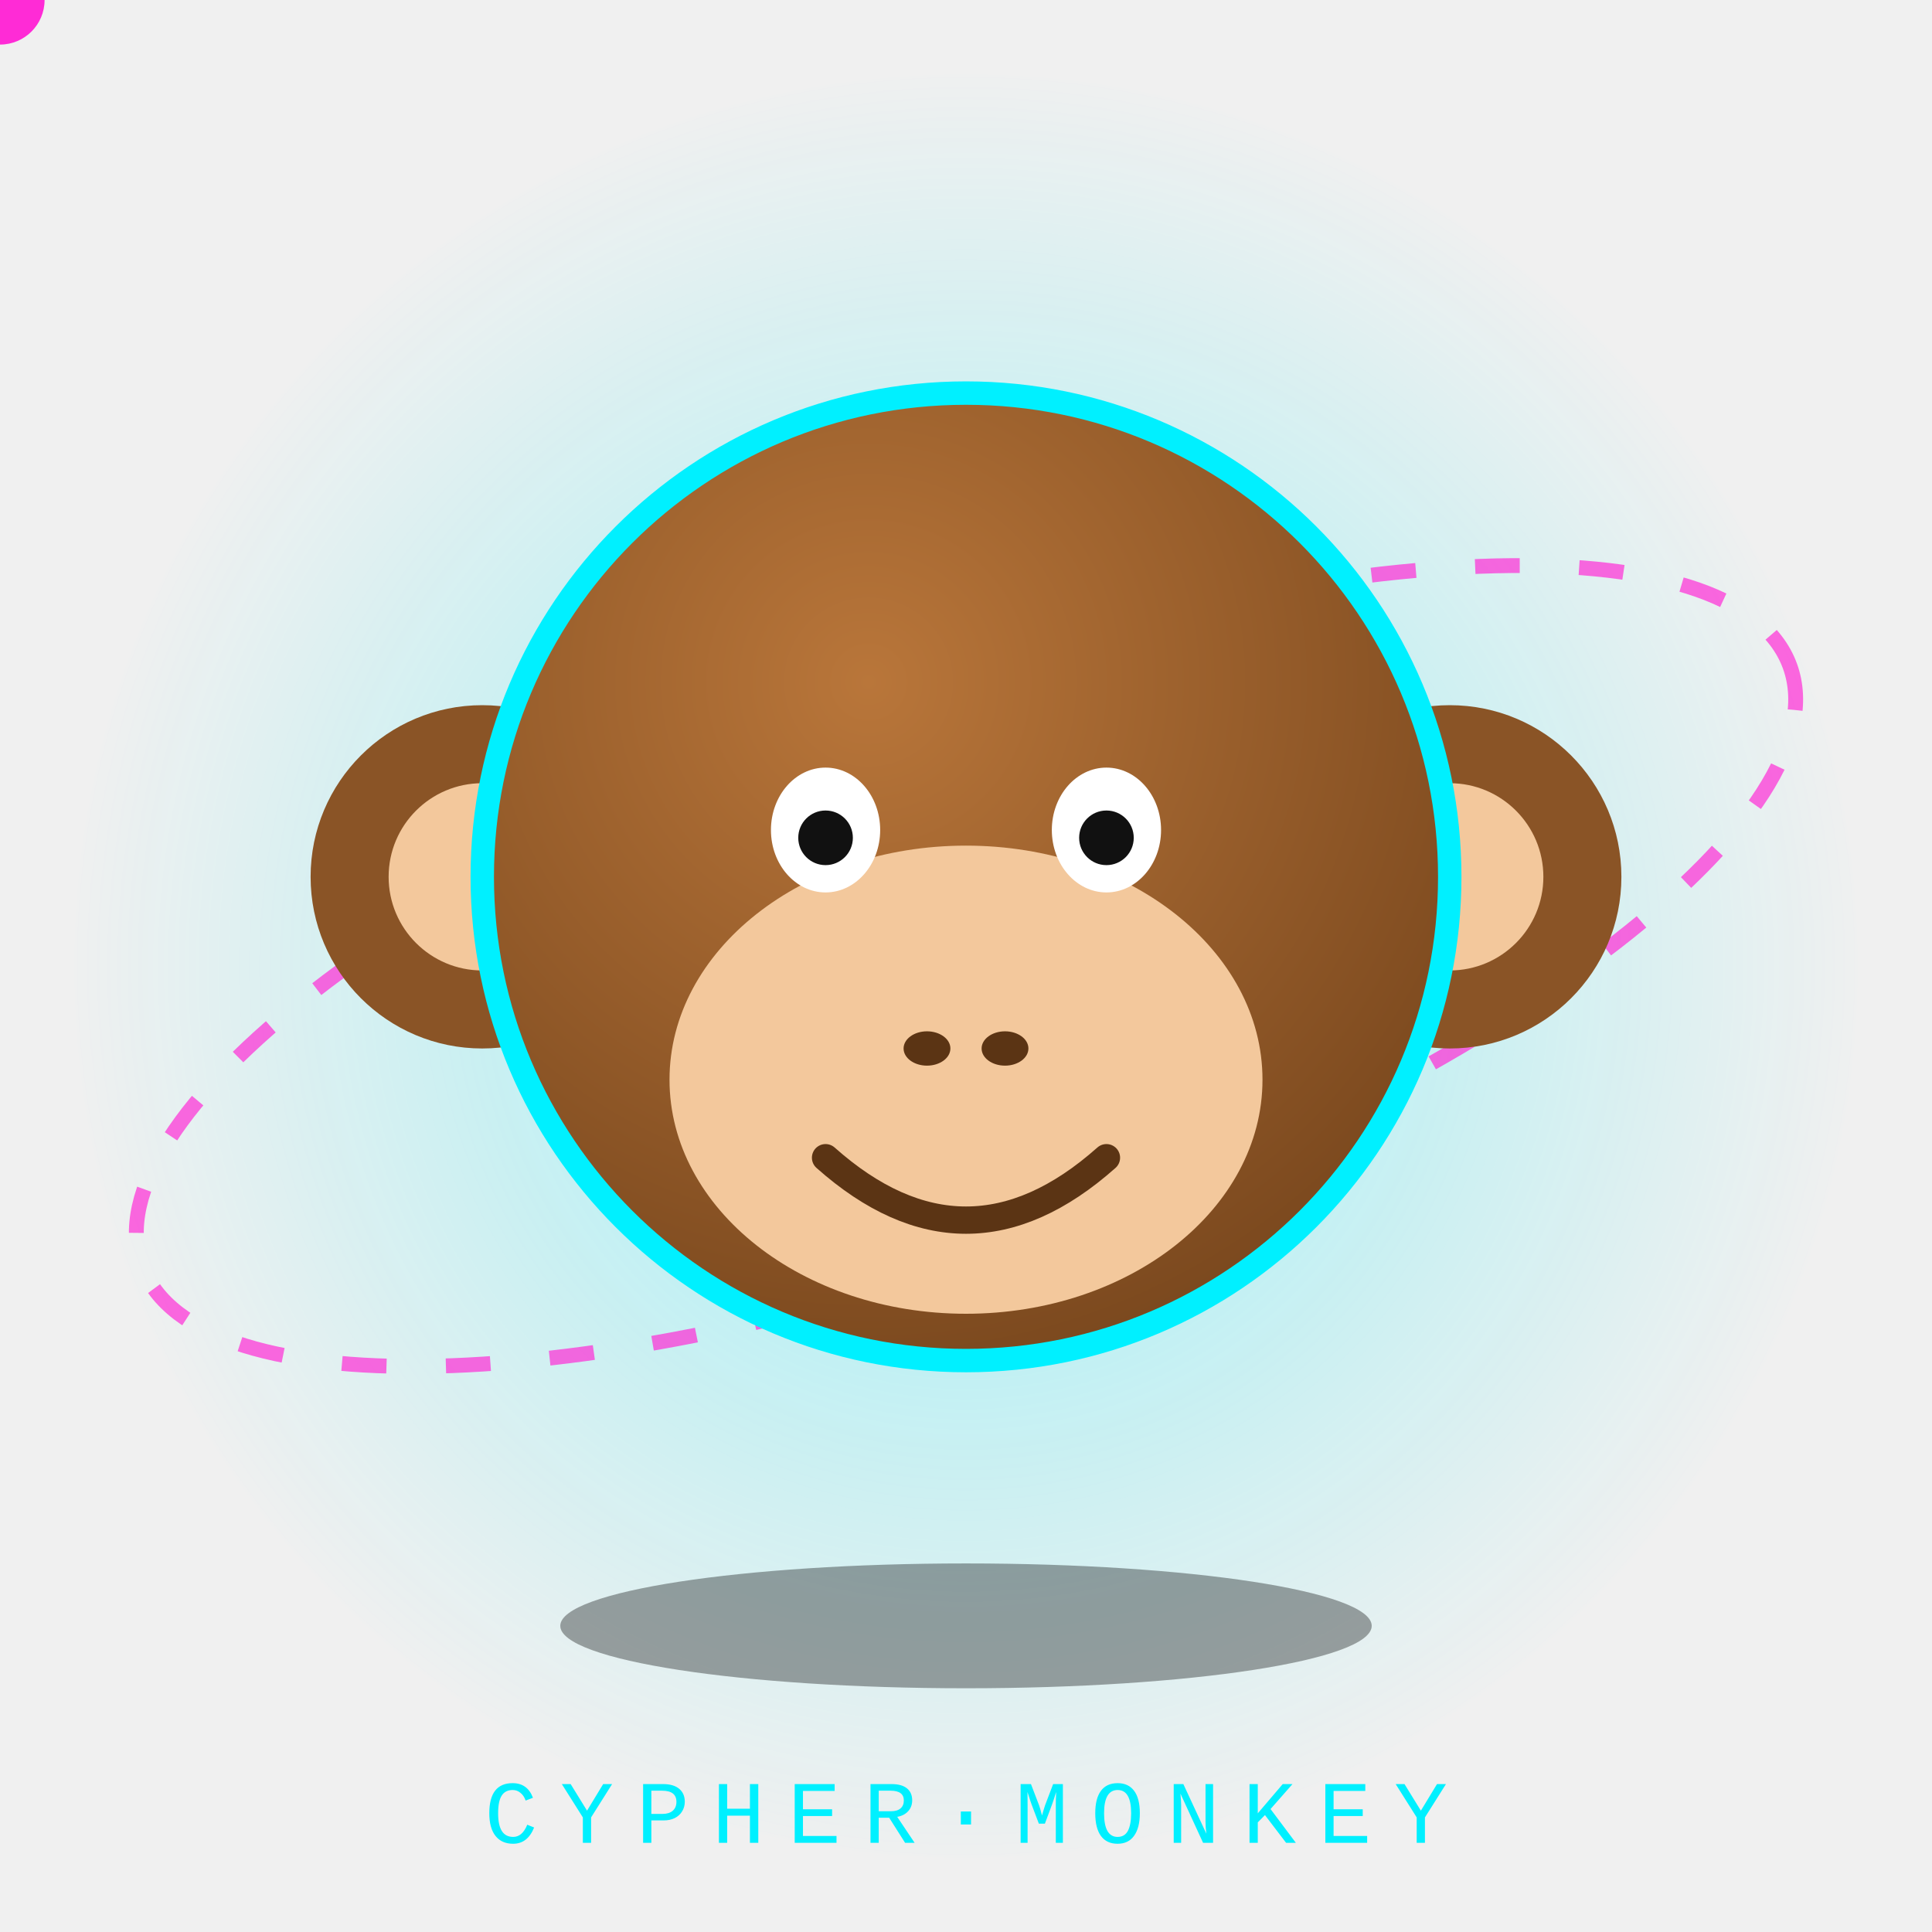
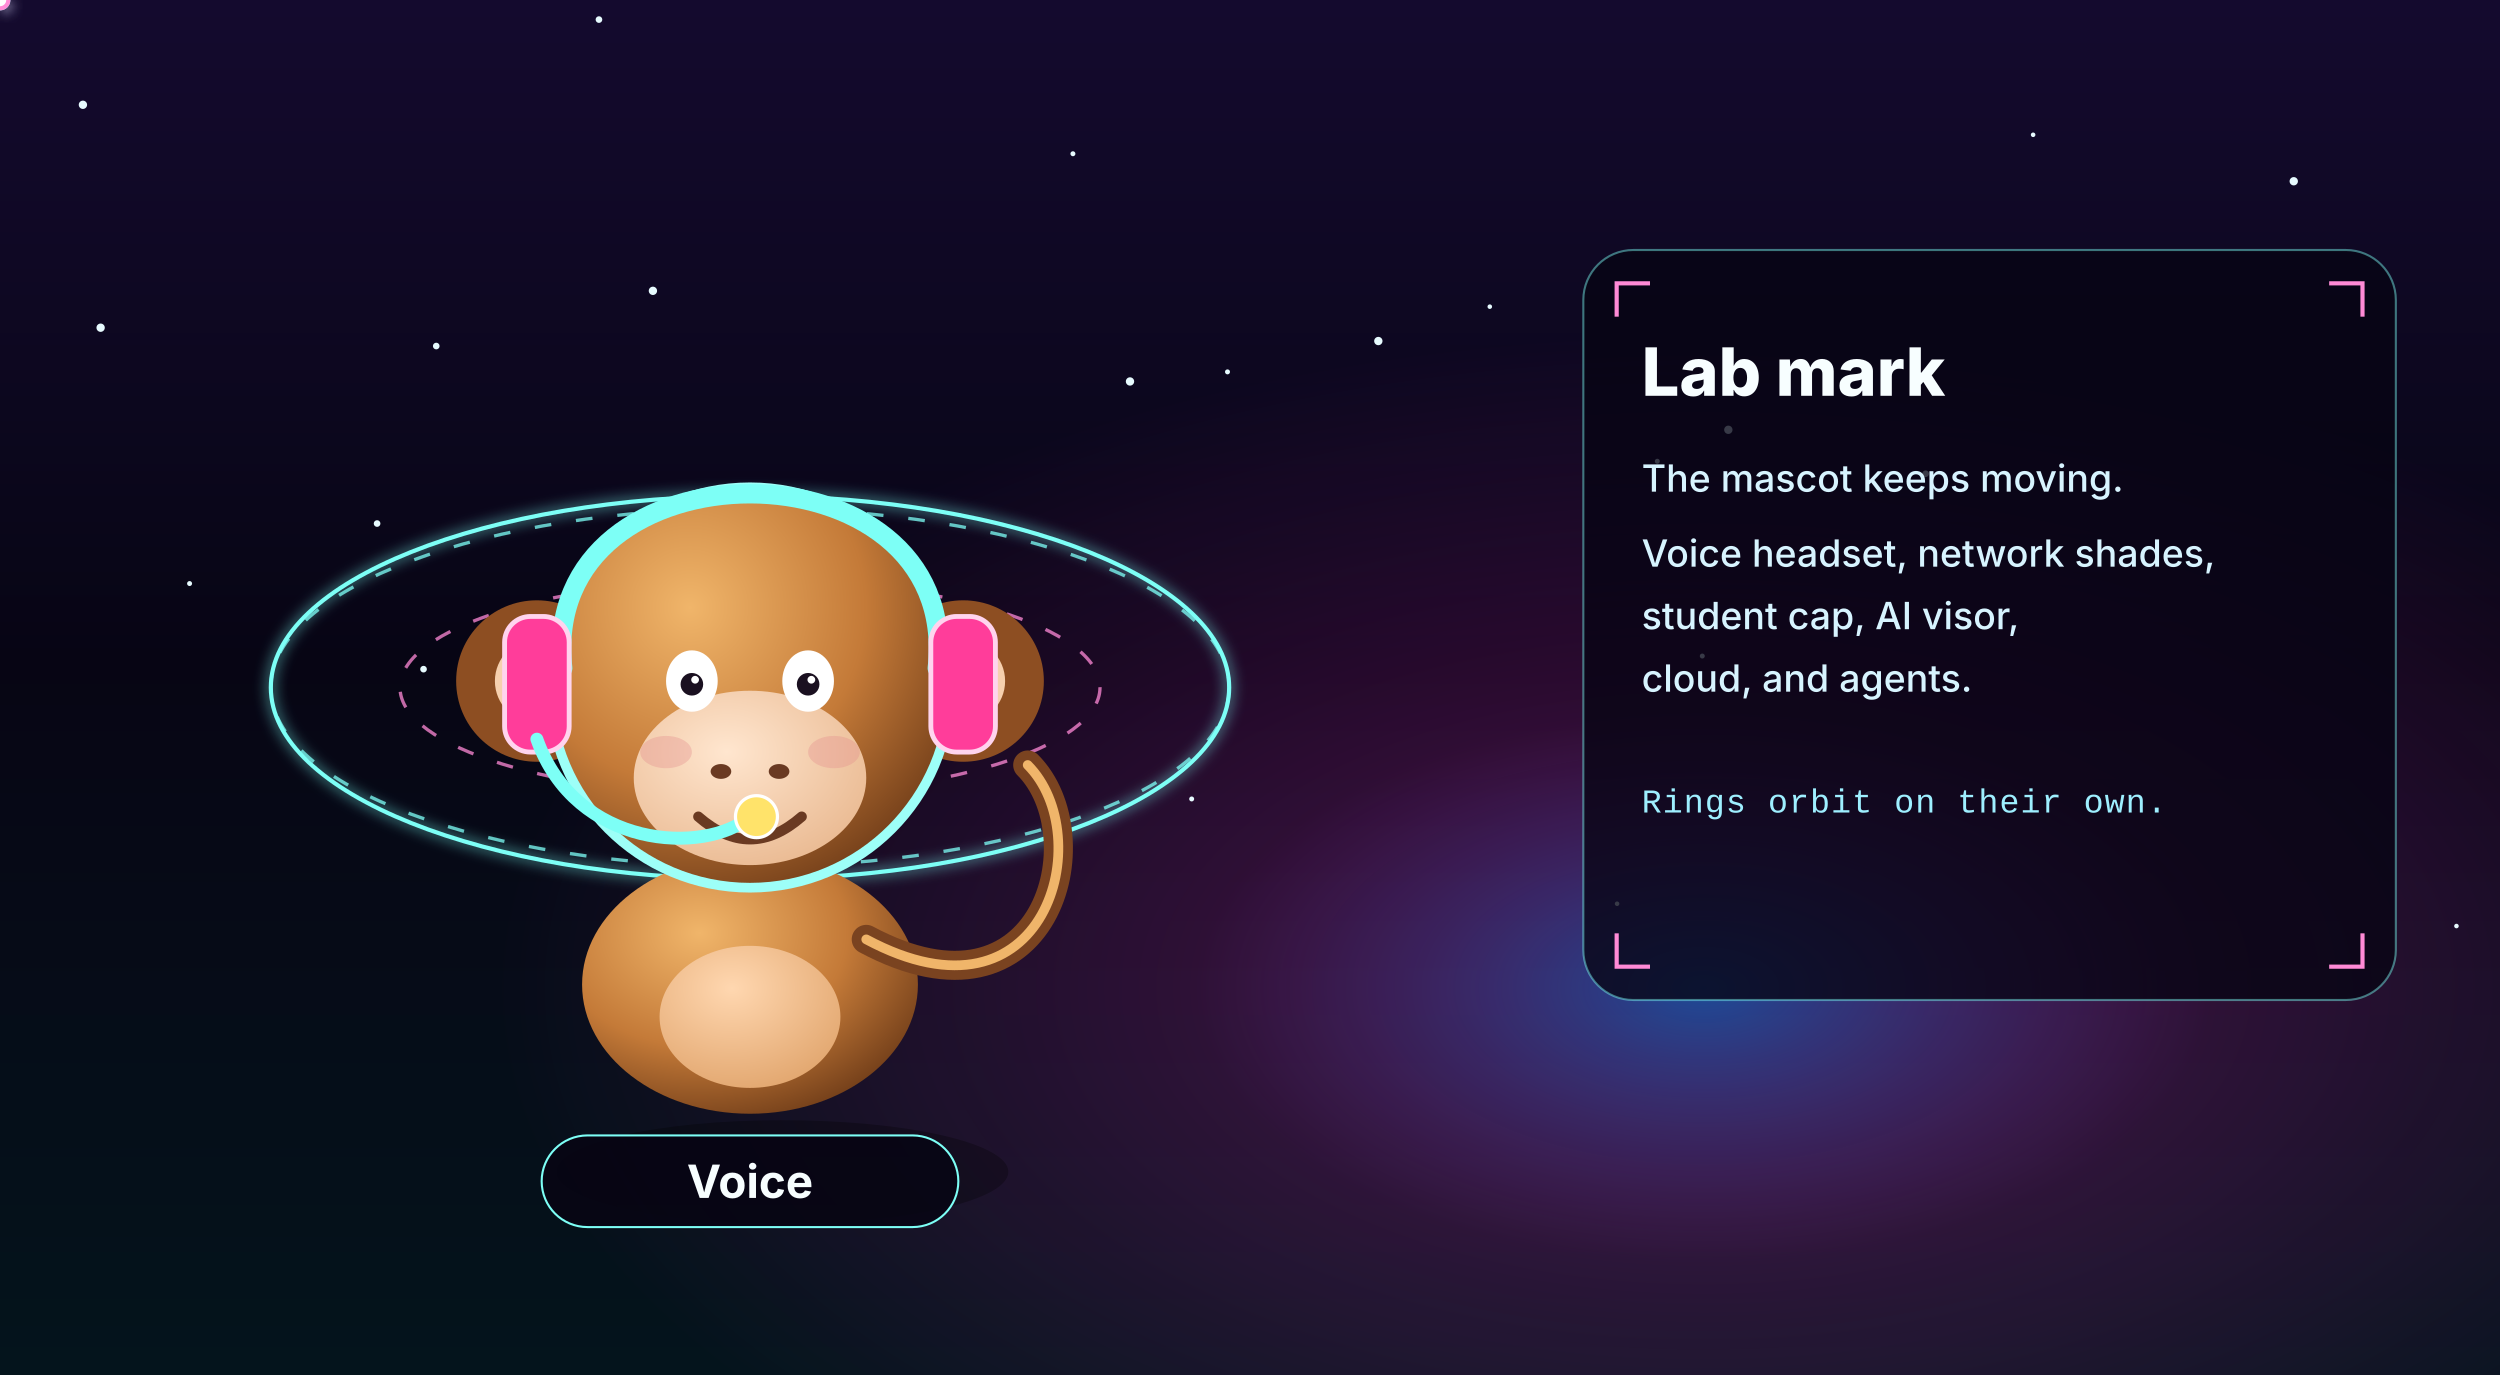
- <svg xmlns="http://www.w3.org/2000/svg" width="260" height="260" viewBox="0 0 260 260">
+ <svg xmlns="http://www.w3.org/2000/svg" viewBox="0 0 1200 660" width="1200" height="660" role="img">
  <defs>
-     <radialGradient id="fura" cx=".4" cy=".3" r=".9">
-       <stop offset="0" stop-color="#b9763a" />
-       <stop offset="1" stop-color="#6b3d17" />
-     </radialGradient>
-     <radialGradient id="bg">
-       <stop offset="0" stop-color="#00f0ff" stop-opacity=".35" />
-       <stop offset="1" stop-color="#00f0ff" stop-opacity="0" />
-     </radialGradient>
+     <style type="text/css">
+ @keyframes pulse { 0%,100% { opacity: .25 } 50% { opacity: 1 } }
+ @keyframes dash { to { stroke-dashoffset: -180 } }
+ .pulse { animation: pulse 2.8s ease-in-out infinite }
+ .dash { stroke-dasharray: 8 12; animation: dash 7s linear infinite }
+ @media (prefers-reduced-motion: reduce) {
+   .pulse, .dash { animation: none }
+ }
+ </style>
+     <filter id="glow" x="-60%" y="-60%" width="220%" height="220%">
+       <feGaussianBlur stdDeviation="3.2" result="b" />
+       <feMerge>
+         <feMergeNode in="b" />
+         <feMergeNode in="SourceGraphic" />
+       </feMerge>
+     </filter>
+     <linearGradient id="bg" x1="0" y1="0" x2="0" y2="1">
+       <stop offset="0" stop-color="#140a2e" />
+       <stop offset="0.48" stop-color="#070514" />
+       <stop offset="1" stop-color="#04141c" />
+     </linearGradient>
+     <radialGradient id="horizon" cx="68%" cy="72%" r="48%">
+       <stop offset="0" stop-color="#2f7dff" stop-opacity="0.55" />
+       <stop offset="0.42" stop-color="#ff2bd6" stop-opacity="0.16" />
+       <stop offset="1" stop-color="#ff2bd6" stop-opacity="0" />
+     </radialGradient>
+     <linearGradient id="sheen" x1="0" y1="0" x2="1" y2="0">
+       <stop offset="0" stop-color="#fff" stop-opacity="0" />
+       <stop offset="0.5" stop-color="#fff" stop-opacity="0.22" />
+       <stop offset="1" stop-color="#fff" stop-opacity="0" />
+     </linearGradient>
+     <linearGradient id="scan" x1="0" y1="0" x2="0" y2="1">
+       <stop offset="0" stop-color="#fff" stop-opacity="0" />
+       <stop offset="0.5" stop-color="#bffcff" stop-opacity="0.18" />
+       <stop offset="1" stop-color="#fff" stop-opacity="0" />
+     </linearGradient>
+     <radialGradient id="fur" cx="35%" cy="30%" r="80%">
+       <stop offset="0" stop-color="#f0b56a" />
+       <stop offset="0.55" stop-color="#c47a38" />
+       <stop offset="1" stop-color="#6a3816" />
+     </radialGradient>
+     <radialGradient id="muzzle" cx="40%" cy="35%" r="80%">
+       <stop offset="0" stop-color="#ffe6cf" />
+       <stop offset="1" stop-color="#e7b48a" />
+     </radialGradient>
+     <radialGradient id="chest" cx="40%" cy="30%" r="80%">
+       <stop offset="0" stop-color="#ffd7b0" />
+       <stop offset="1" stop-color="#e0a36a" />
+     </radialGradient>
+     <linearGradient id="card" x1="0" y1="0" x2="1" y2="1">
+       <stop offset="0" stop-color="#161033" />
+       <stop offset="1" stop-color="#0b1a2a" />
+     </linearGradient>
  </defs>
-   <circle cx="130" cy="130" r="120" fill="url(#bg)">
-     <animate attributeName="r" values="110;124;110" dur="4s" repeatCount="indefinite" />
-   </circle>
-   <ellipse cx="130" cy="130" rx="118" ry="38" fill="none" stroke="#ff2bd6" stroke-opacity=".7" stroke-width="2" transform="rotate(-20 130 130)" stroke-dasharray="6 8">
-     <animate attributeName="stroke-dashoffset" values="0;-56" dur="3s" repeatCount="indefinite" />
-   </ellipse>
-   <circle r="6" fill="#ff2bd6">
-     <animateMotion dur="6s" repeatCount="indefinite" path="M12 130 a118 38 0 1 0 236 0 a118 38 0 1 0 -236 0" rotate="auto" />
-   </circle>
-   <g transform="translate(130 118) scale(1.05)">
-     <animateTransform attributeName="transform" additive="sum" type="translate" values="0 0;0 -7;0 0" dur="3.2s" repeatCount="indefinite" />
-     <ellipse cx="0" cy="96" rx="52" ry="8" fill="#000" opacity=".35">
-       <animate attributeName="rx" values="52;44;52" dur="3.2s" repeatCount="indefinite" />
-     </ellipse>
-     <circle cx="-62" cy="0" r="22" fill="#8a5426" />
-     <circle cx="-62" cy="0" r="12" fill="#f3c89c" />
-     <circle cx="62" cy="0" r="22" fill="#8a5426" />
-     <circle cx="62" cy="0" r="12" fill="#f3c89c" />
-     <circle cx="0" cy="0" r="62" fill="url(#fura)" stroke="#00f0ff" stroke-width="3">
-       <animate attributeName="stroke" values="#00f0ff;#ff2bd6;#ffe600;#7cff6b;#00f0ff" dur="8s" repeatCount="indefinite" />
-     </circle>
-     <ellipse cx="0" cy="26" rx="38" ry="30" fill="#f3c89c" />
-     <ellipse cx="-18" cy="-6" rx="7" ry="8" fill="#fff">
-       <animate attributeName="ry" values="8;8;0.8;8;8" keyTimes="0;.9;.93;.96;1" dur="4s" repeatCount="indefinite" />
-     </ellipse>
-     <ellipse cx="18" cy="-6" rx="7" ry="8" fill="#fff">
-       <animate attributeName="ry" values="8;8;0.8;8;8" keyTimes="0;.9;.93;.96;1" dur="4s" repeatCount="indefinite" />
-     </ellipse>
-     <circle cx="-18" cy="-5" r="3.5" fill="#111" />
-     <circle cx="18" cy="-5" r="3.5" fill="#111" />
-     <ellipse cx="-5" cy="22" rx="3" ry="2.2" fill="#5b3414" />
-     <ellipse cx="5" cy="22" rx="3" ry="2.2" fill="#5b3414" />
-     <path d="M-18 36 Q0 52 18 36" fill="none" stroke="#5b3414" stroke-width="3.5" stroke-linecap="round" />
-     <g opacity="0">
-       <animate attributeName="opacity" values="1;0" keyTimes="0;0.125" calcMode="discrete" dur="32s" repeatCount="indefinite" />
-       <rect x="-34" y="-14" width="30" height="18" rx="6" fill="#0b0020" stroke="#00f0ff" stroke-width="2.5" />
-       <rect x="4" y="-14" width="30" height="18" rx="6" fill="#0b0020" stroke="#ff2bd6" stroke-width="2.5" />
-       <line x1="-4" y1="-8" x2="4" y2="-8" stroke="#fff" stroke-width="2.5" />
-       <path d="M-30 -10 L-14 -4" stroke="#00f0ff" stroke-width="2" />
+   <rect width="1200" height="660" fill="url(#bg)" />
+   <rect width="1200" height="660" fill="url(#horizon)" />
+   <circle cx="203.3" cy="321.2" r="1.6" fill="#e7fbff">
+     <animate attributeName="opacity" values="0.15;0.95;0.15" dur="4.0s" repeatCount="indefinite" />
+   </circle>
+   <circle cx="263.8" cy="367.9" r="1.2" fill="#e7fbff">
+     <animate attributeName="opacity" values="0.15;0.95;0.15" dur="4.1s" repeatCount="indefinite" />
+   </circle>
+   <circle cx="287.5" cy="9.4" r="1.6" fill="#e7fbff">
+     <animate attributeName="opacity" values="0.15;0.95;0.15" dur="5.6s" repeatCount="indefinite" />
+   </circle>
+   <circle cx="515.0" cy="73.8" r="1.2" fill="#e7fbff">
+     <animate attributeName="opacity" values="0.15;0.95;0.15" dur="5.5s" repeatCount="indefinite" />
+   </circle>
+   <circle cx="829.6" cy="206.3" r="2.0" fill="#e7fbff">
+     <animate attributeName="opacity" values="0.15;0.95;0.15" dur="4.5s" repeatCount="indefinite" />
+   </circle>
+   <circle cx="48.3" cy="157.3" r="2.0" fill="#e7fbff">
+     <animate attributeName="opacity" values="0.15;0.95;0.15" dur="4.8s" repeatCount="indefinite" />
+   </circle>
+   <circle cx="776.2" cy="433.8" r="1.1" fill="#e7fbff">
+     <animate attributeName="opacity" values="0.15;0.95;0.15" dur="2.9s" repeatCount="indefinite" />
+   </circle>
+   <circle cx="975.9" cy="64.7" r="1.1" fill="#e7fbff">
+     <animate attributeName="opacity" values="0.15;0.95;0.15" dur="3.9s" repeatCount="indefinite" />
+   </circle>
+   <circle cx="661.6" cy="163.7" r="2.0" fill="#e7fbff">
+     <animate attributeName="opacity" values="0.15;0.95;0.15" dur="2.9s" repeatCount="indefinite" />
+   </circle>
+   <circle cx="795.5" cy="221.4" r="1.2" fill="#e7fbff">
+     <animate attributeName="opacity" values="0.15;0.95;0.15" dur="2.7s" repeatCount="indefinite" />
+   </circle>
+   <circle cx="241.7" cy="313.9" r="1.1" fill="#e7fbff">
+     <animate attributeName="opacity" values="0.15;0.95;0.15" dur="2.8s" repeatCount="indefinite" />
+   </circle>
+   <circle cx="572.0" cy="383.5" r="1.2" fill="#e7fbff">
+     <animate attributeName="opacity" values="0.15;0.95;0.15" dur="3.6s" repeatCount="indefinite" />
+   </circle>
+   <circle cx="181.0" cy="251.3" r="1.6" fill="#e7fbff">
+     <animate attributeName="opacity" values="0.15;0.95;0.15" dur="3.6s" repeatCount="indefinite" />
+   </circle>
+   <circle cx="542.4" cy="183.1" r="2.0" fill="#e7fbff">
+     <animate attributeName="opacity" values="0.15;0.95;0.15" dur="3.7s" repeatCount="indefinite" />
+   </circle>
+   <circle cx="39.8" cy="50.3" r="2.0" fill="#e7fbff">
+     <animate attributeName="opacity" values="0.15;0.95;0.15" dur="2.4s" repeatCount="indefinite" />
+   </circle>
+   <circle cx="91.0" cy="280.1" r="1.2" fill="#e7fbff">
+     <animate attributeName="opacity" values="0.15;0.95;0.15" dur="4.3s" repeatCount="indefinite" />
+   </circle>
+   <circle cx="385.3" cy="452.9" r="1.1" fill="#e7fbff">
+     <animate attributeName="opacity" values="0.15;0.95;0.15" dur="3.0s" repeatCount="indefinite" />
+   </circle>
+   <circle cx="209.4" cy="166.1" r="1.6" fill="#e7fbff">
+     <animate attributeName="opacity" values="0.15;0.95;0.15" dur="3.6s" repeatCount="indefinite" />
+   </circle>
+   <circle cx="715.1" cy="147.2" r="1.1" fill="#e7fbff">
+     <animate attributeName="opacity" values="0.15;0.95;0.15" dur="3.0s" repeatCount="indefinite" />
+   </circle>
+   <circle cx="1101.0" cy="87.0" r="2.0" fill="#e7fbff">
+     <animate attributeName="opacity" values="0.15;0.95;0.15" dur="3.7s" repeatCount="indefinite" />
+   </circle>
+   <circle cx="817.1" cy="314.9" r="1.2" fill="#e7fbff">
+     <animate attributeName="opacity" values="0.15;0.95;0.15" dur="3.8s" repeatCount="indefinite" />
+   </circle>
+   <circle cx="1179.1" cy="444.5" r="1.1" fill="#e7fbff">
+     <animate attributeName="opacity" values="0.15;0.95;0.15" dur="5.4s" repeatCount="indefinite" />
+   </circle>
+   <circle cx="589.2" cy="178.5" r="1.2" fill="#e7fbff">
+     <animate attributeName="opacity" values="0.15;0.95;0.15" dur="5.6s" repeatCount="indefinite" />
+   </circle>
+   <circle cx="299.1" cy="263.1" r="2.0" fill="#e7fbff">
+     <animate attributeName="opacity" values="0.15;0.95;0.15" dur="5.1s" repeatCount="indefinite" />
+   </circle>
+   <circle cx="924.3" cy="227.4" r="1.6" fill="#e7fbff">
+     <animate attributeName="opacity" values="0.15;0.95;0.15" dur="2.6s" repeatCount="indefinite" />
+   </circle>
+   <circle cx="313.4" cy="139.6" r="2.0" fill="#e7fbff">
+     <animate attributeName="opacity" values="0.15;0.95;0.15" dur="3.2s" repeatCount="indefinite" />
+   </circle>
+   <ellipse cx="360" cy="330" rx="230" ry="92" fill="none" stroke="#7dfff6" stroke-width="2" class="pulse" filter="url(#glow)" />
+   <ellipse cx="360" cy="330" rx="230" ry="86" fill="none" stroke="#7dfff6" stroke-width="1.6" stroke-opacity="0.75" class="dash" />
+   <circle r="5" fill="#7dfff6" filter="url(#glow)">
+     <animateMotion dur="12s" begin="0s" repeatCount="indefinite" path="M130.0,330.0 a230.0,86.0 0 1 1 460.0,0 a230.0,86.0 0 1 1 -460.0,0" />
+   </circle>
+   <circle r="3" fill="#fff">
+     <animateMotion dur="12s" begin="1.6s" repeatCount="indefinite" path="M130.0,330.0 a230.0,86.0 0 1 1 460.0,0 a230.0,86.0 0 1 1 -460.0,0" />
+   </circle>
+   <ellipse cx="360" cy="330" rx="168" ry="52" fill="none" stroke="#ff8ad6" stroke-width="1.6" stroke-opacity="0.75" class="dash" />
+   <circle r="5" fill="#ff8ad6" filter="url(#glow)">
+     <animateMotion dur="8s" begin="0.6s" repeatCount="indefinite" path="M192.0,330.0 a168.0,52.0 0 1 0 336.0,0 a168.0,52.0 0 1 0 -336.0,0" />
+   </circle>
+   <circle r="3" fill="#fff">
+     <animateMotion dur="8s" begin="0.6s" repeatCount="indefinite" path="M192.0,330.0 a168.0,52.0 0 1 0 336.0,0 a168.0,52.0 0 1 0 -336.0,0" />
+   </circle>
+   <g transform="translate(360 330) scale(1.55)">
+     <ellipse cx="10" cy="150" rx="70" ry="16" fill="#000" opacity="0.28" />
+     <g>
+       <animateTransform attributeName="transform" type="translate" values="0 0;0 -8;0 0" dur="3.4s" repeatCount="indefinite" />
+       <ellipse cx="0" cy="92" rx="52" ry="40" fill="url(#fur)" />
+       <ellipse cx="0" cy="102" rx="28" ry="22" fill="url(#chest)" />
+       <g>
+         <animateTransform attributeName="transform" type="rotate" values="-10 40 78;18 40 78;-10 40 78" dur="2.6s" repeatCount="indefinite" />
+         <path d="M36 78 C92 108 108 46 86 24" fill="none" stroke="#7a4320" stroke-width="9" stroke-linecap="round" />
+         <path d="M36 78 C92 108 108 46 86 24" fill="none" stroke="#f0b56a" stroke-width="3" stroke-linecap="round" />
+       </g>
+       <circle cx="-66" cy="-2" r="25" fill="#8d4e22" />
+       <circle cx="-66" cy="-2" r="13" fill="#f6d0ae" />
+       <circle cx="66" cy="-2" r="25" fill="#8d4e22" />
+       <circle cx="66" cy="-2" r="13" fill="#f6d0ae" />
+       <circle cx="0" cy="0" r="62" fill="url(#fur)" stroke="#9dfff8" stroke-width="3" />
+       <ellipse cx="0" cy="28" rx="36" ry="27" fill="url(#muzzle)" />
+       <ellipse cx="-18" cy="-2" rx="8" ry="9.5" fill="#fff">
+         <animate attributeName="ry" values="9.5;9.5;1.1;9.5" keyTimes="0;0.9;0.94;1" dur="4.8s" repeatCount="indefinite" />
+       </ellipse>
+       <ellipse cx="18" cy="-2" rx="8" ry="9.5" fill="#fff">
+         <animate attributeName="ry" values="9.5;9.5;1.1;9.5" keyTimes="0;0.9;0.94;1" dur="4.8s" repeatCount="indefinite" />
+       </ellipse>
+       <circle cx="-18" cy="-1" r="3.5" fill="#1a1020" />
+       <circle cx="18" cy="-1" r="3.5" fill="#1a1020" />
+       <circle cx="-17" cy="-2.4" r="1.2" fill="#fff" />
+       <circle cx="19" cy="-2.4" r="1.2" fill="#fff" />
+       <ellipse cx="-9" cy="26" rx="3.2" ry="2.3" fill="#6a3a22" />
+       <ellipse cx="9" cy="26" rx="3.2" ry="2.3" fill="#6a3a22" />
+       <path d="M-16 40 Q0 54 16 40" fill="none" stroke="#6a3a22" stroke-width="3.2" stroke-linecap="round" />
+       <ellipse cx="-26" cy="20" rx="8" ry="5" fill="#e38b8b" opacity="0.35" />
+       <ellipse cx="26" cy="20" rx="8" ry="5" fill="#e38b8b" opacity="0.35" />
+       <g opacity="1">
+         <animate attributeName="opacity" calcMode="discrete" values="1;0" keyTimes="0;0.167" dur="27s" repeatCount="indefinite" />
+         <path d="M-58 -6 C-66 -78 66 -78 58 -6" fill="none" stroke="#7dfff6" stroke-width="6" stroke-linecap="round" />
+         <rect x="-76" y="-22" width="20" height="42" rx="8" fill="#ff3d9a" stroke="#ffd4ee" stroke-width="1.5" />
+         <rect x="56" y="-22" width="20" height="42" rx="8" fill="#ff3d9a" stroke="#ffd4ee" stroke-width="1.5" />
+         <path d="M-66 16 C-54 50 -14 52 0 40" fill="none" stroke="#7dfff6" stroke-width="4" stroke-linecap="round" />
+         <circle cx="2" cy="40" r="6.5" fill="#ffe36a" stroke="#fff" stroke-width="1" />
+       </g>
+       <g opacity="0">
+         <animate attributeName="opacity" calcMode="discrete" values="0;1;0" keyTimes="0;0.167;0.333" dur="27s" repeatCount="indefinite" />
+         <rect x="-48" y="-22" width="96" height="28" rx="8" fill="#071018" stroke="#7dfff6" stroke-width="3" />
+         <circle cx="-24" cy="-8" r="3.2" fill="#7dfff6" />
+         <circle cx="2" cy="-8" r="3.2" fill="#ff3d9a" />
+         <circle cx="24" cy="-8" r="3.2" fill="#ffe36a" />
+         <path d="M-24 -8 H2 H24" fill="none" stroke="#bffcff" stroke-width="1.5" />
+         <path d="M-48 -8 H-64 M48 -8 H64" fill="none" stroke="#7dfff6" stroke-width="3" stroke-linecap="round" />
+       </g>
+       <g opacity="0">
+         <animate attributeName="opacity" calcMode="discrete" values="0;1;0" keyTimes="0;0.333;0.5" dur="27s" repeatCount="indefinite" />
+         <polygon points="0,-112 -82,-72 0,-40 82,-72" fill="#2a1460" stroke="#e4d4ff" stroke-width="2" />
+         <rect x="-40" y="-48" width="80" height="14" rx="2" fill="#43208e" />
+         <path d="M74 -72 V-34" stroke="#ffe36a" stroke-width="3" stroke-linecap="round" />
+         <circle cx="74" cy="-30" r="5" fill="#ffe36a">
+           <animate attributeName="cy" values="-30;-16;-30" dur="1.5s" repeatCount="indefinite" />
+           <animate attributeName="cx" values="74;86;74" dur="1.5s" repeatCount="indefinite" />
+         </circle>
+       </g>
+       <g opacity="0">
+         <animate attributeName="opacity" calcMode="discrete" values="0;1;0" keyTimes="0;0.5;0.667" dur="27s" repeatCount="indefinite" />
+         <rect x="-52" y="-18" width="104" height="24" rx="12" fill="#04140c" stroke="#7cff6b" stroke-width="3" />
+         <rect x="-46" y="-14" width="24" height="16" rx="7" fill="#7cff6b" opacity="0.9">
+           <animate attributeName="x" values="-46;24;-46" dur="2.1s" repeatCount="indefinite" />
+         </rect>
+       </g>
+       <g opacity="0">
+         <animate attributeName="opacity" calcMode="discrete" values="0;1;0" keyTimes="0;0.667;0.833" dur="27s" repeatCount="indefinite" />
+         <g transform="translate(0,-102)">
+           <ellipse cx="-18" cy="10" rx="20" ry="14" fill="#d9fbff" />
+           <ellipse cx="16" cy="8" rx="24" ry="16" fill="#f7feff" />
+           <ellipse cx="0" cy="-8" rx="18" ry="14" fill="#bff7ff" />
+           <ellipse cx="6" cy="12" rx="30" ry="12" fill="#e9fdff" />
+         </g>
+         <g transform="translate(0,78)">
+           <rect x="-18" y="-14" width="36" height="26" rx="3" fill="#102033" stroke="#7dfff6" stroke-width="2" />
+           <path d="M-18 -4 H-24 M-18 6 H-24 M18 -4 H24 M18 6 H24" stroke="#7dfff6" stroke-width="2" />
+           <path d="M-8 -8 V8 M0 -8 V8 M8 -8 V8" stroke="#7cff6b" stroke-width="2" />
+         </g>
+       </g>
+       <g opacity="0">
+         <animate attributeName="opacity" calcMode="discrete" values="0;1" keyTimes="0;0.833" dur="27s" repeatCount="indefinite" />
+         <ellipse cx="0" cy="-6" rx="92" ry="30" fill="none" stroke="#ffe36a" stroke-width="2" stroke-dasharray="4 6" />
+         <g>
+           <animateTransform attributeName="transform" type="rotate" from="0" to="360" dur="6s" repeatCount="indefinite" />
+           <circle cx="90" cy="-6" r="5" fill="#ffe36a" />
+           <circle cx="-36" cy="-34" r="4" fill="#7dfff6" />
+           <circle cx="-48" cy="18" r="3.5" fill="#ff3d9a" />
+         </g>
+         <path d="M0 -62 V-98" stroke="#e4d4ff" stroke-width="3" stroke-linecap="round" />
+         <circle cx="0" cy="-104" r="6" fill="#ff3d9a">
+           <animate attributeName="opacity" values="1;.25;1" dur="1.3s" repeatCount="indefinite" />
+         </circle>
+       </g>
    </g>
-     <g opacity="0">
-       <animate attributeName="opacity" values="0;1;0" keyTimes="0;0.125;0.25" calcMode="discrete" dur="32s" repeatCount="indefinite" />
-       <path d="M-52 -4 C-52 -70 52 -70 52 -4" fill="none" stroke="#00f0ff" stroke-width="5" />
-       <rect x="-60" y="-14" width="14" height="30" rx="6" fill="#ff2bd6" />
-       <rect x="46" y="-14" width="14" height="30" rx="6" fill="#ff2bd6" />
-       <path d="M-53 16 C-50 50 -10 52 0 44" fill="none" stroke="#00f0ff" stroke-width="3" />
-       <circle cx="2" cy="44" r="5" fill="#ffe600" />
-     </g>
-     <g opacity="0">
-       <animate attributeName="opacity" values="0;1;0" keyTimes="0;0.25;0.375" calcMode="discrete" dur="32s" repeatCount="indefinite" />
-       <polygon points="0,-82 -56,-62 0,-42 56,-62" fill="#7c3aed" stroke="#c4a1ff" stroke-width="2" />
-       <path d="M-30 -52 L-30 -34 C-15 -26 15 -26 30 -34 L30 -52" fill="#4c1d95" />
-       <line x1="52" y1="-62" x2="52" y2="-38" stroke="#ffe600" stroke-width="3" />
-       <circle cx="52" cy="-36" r="4" fill="#ffe600" />
-     </g>
-     <g opacity="0">
-       <animate attributeName="opacity" values="0;1;0" keyTimes="0;0.375;0.5" calcMode="discrete" dur="32s" repeatCount="indefinite" />
-       <polygon points="-34,-60 -34,-92 -17,-74 0,-98 17,-74 34,-92 34,-60" fill="#ffd400" stroke="#fff" stroke-width="2" />
-       <circle cx="0" cy="-98" r="4" fill="#ff2bd6" />
-       <circle cx="-34" cy="-92" r="3.5" fill="#00f0ff" />
-       <circle cx="34" cy="-92" r="3.5" fill="#00f0ff" />
-     </g>
-     <g opacity="0">
-       <animate attributeName="opacity" values="0;1;0" keyTimes="0;0.5;0.625" calcMode="discrete" dur="32s" repeatCount="indefinite" />
-       <rect x="-46" y="-22" width="92" height="30" rx="14" fill="#001a2e" stroke="#7cff6b" stroke-width="3" />
-       <rect x="-40" y="-16" width="80" height="18" rx="9" fill="#7cff6b" opacity=".3">
-         <animate attributeName="opacity" values=".15;.5;.15" dur="1.6s" repeatCount="indefinite" />
-       </rect>
-     </g>
-     <g opacity="0">
-       <animate attributeName="opacity" values="0;1;0" keyTimes="0;0.625;0.75" calcMode="discrete" dur="32s" repeatCount="indefinite" />
-       <rect x="-62" y="-30" width="124" height="18" rx="4" fill="#ff2b4d" />
-       <path d="M62 -22 L90 -34 M62 -18 L92 -8" stroke="#ff2b4d" stroke-width="6" stroke-linecap="round">
-         <animate attributeName="d" values="M62 -22 L90 -34 M62 -18 L92 -8;M62 -22 L88 -26 M62 -18 L90 -16;M62 -22 L90 -34 M62 -18 L92 -8" dur="1.2s" repeatCount="indefinite" />
-       </path>
-       <rect x="-14" y="-29" width="28" height="16" rx="3" fill="#c0c0c0" />
-       <path d="M-6 -21 h12" stroke="#222" stroke-width="3" />
-     </g>
-     <g opacity="0">
-       <animate attributeName="opacity" values="0;1;0" keyTimes="0;0.75;0.875" calcMode="discrete" dur="32s" repeatCount="indefinite" />
-       <circle cx="0" cy="0" r="78" fill="#9fe8ff" fill-opacity=".22" stroke="#fff" stroke-width="5" />
-       <path d="M-50 -40 A70 70 0 0 1 10 -66" stroke="#fff" stroke-width="5" fill="none" stroke-linecap="round" opacity=".8" />
-       <rect x="-24" y="74" width="48" height="12" rx="6" fill="#ff9900" />
-     </g>
-     <g opacity="0">
-       <animate attributeName="opacity" values="0;1" keyTimes="0;0.875" calcMode="discrete" dur="32s" repeatCount="indefinite" />
-       <polygon points="0,-120 -46,-52 46,-52" fill="#5b21b6" stroke="#d8b4fe" stroke-width="2" />
-       <ellipse cx="0" cy="-52" rx="66" ry="12" fill="#6d28d9" stroke="#d8b4fe" stroke-width="2" />
-       <circle cx="-10" cy="-86" r="4" fill="#ffe600">
-         <animate attributeName="opacity" values="1;.2;1" dur="1.3s" repeatCount="indefinite" />
-       </circle>
-       <circle cx="12" cy="-70" r="3" fill="#00f0ff">
-         <animate attributeName="opacity" values=".2;1;.2" dur="1.7s" repeatCount="indefinite" />
-       </circle>
-       <circle cx="-18" cy="-6" r="6" fill="#ffe600" />
-       <circle cx="18" cy="-6" r="6" fill="#ffe600" />
-     </g>
-   </g>
-   <text x="130" y="248" text-anchor="middle" fill="#00f0ff" font-family="'Fira Code','JetBrains Mono',Consolas,'Courier New',monospace" font-size="12" letter-spacing="3">CYPHER·MONKEY</text>
+   </g>
+   <g opacity="1">
+     <animate attributeName="opacity" calcMode="discrete" values="1;0" keyTimes="0;0.167" dur="27s" repeatCount="indefinite" />&gt;<rect x="260" y="545" width="200" height="44" rx="22" fill="#070514" fill-opacity="0.88" stroke="#7dfff6" />
+     <text x="360" y="575" fill="#f7feff" font-size="22" font-weight="700" font-family="'Inter','Segoe UI',Helvetica,Arial,sans-serif" letter-spacing="0" text-anchor="middle" opacity="1">Voice</text>
+   </g>
+   <g opacity="0">
+     <animate attributeName="opacity" calcMode="discrete" values="0;1;0" keyTimes="0;0.167;0.333" dur="27s" repeatCount="indefinite" />&gt;<rect x="260" y="545" width="200" height="44" rx="22" fill="#070514" fill-opacity="0.88" stroke="#7dfff6" />
+     <text x="360" y="575" fill="#f7feff" font-size="22" font-weight="700" font-family="'Inter','Segoe UI',Helvetica,Arial,sans-serif" letter-spacing="0" text-anchor="middle" opacity="1">Networks</text>
+   </g>
+   <g opacity="0">
+     <animate attributeName="opacity" calcMode="discrete" values="0;1;0" keyTimes="0;0.333;0.5" dur="27s" repeatCount="indefinite" />&gt;<rect x="260" y="545" width="200" height="44" rx="22" fill="#070514" fill-opacity="0.88" stroke="#7dfff6" />
+     <text x="360" y="575" fill="#f7feff" font-size="22" font-weight="700" font-family="'Inter','Segoe UI',Helvetica,Arial,sans-serif" letter-spacing="0" text-anchor="middle" opacity="1">Student</text>
+   </g>
+   <g opacity="0">
+     <animate attributeName="opacity" calcMode="discrete" values="0;1;0" keyTimes="0;0.5;0.667" dur="27s" repeatCount="indefinite" />&gt;<rect x="260" y="545" width="200" height="44" rx="22" fill="#070514" fill-opacity="0.88" stroke="#7dfff6" />
+     <text x="360" y="575" fill="#f7feff" font-size="22" font-weight="700" font-family="'Inter','Segoe UI',Helvetica,Arial,sans-serif" letter-spacing="0" text-anchor="middle" opacity="1">AI visor</text>
+   </g>
+   <g opacity="0">
+     <animate attributeName="opacity" calcMode="discrete" values="0;1;0" keyTimes="0;0.667;0.833" dur="27s" repeatCount="indefinite" />&gt;<rect x="260" y="545" width="200" height="44" rx="22" fill="#070514" fill-opacity="0.88" stroke="#7dfff6" />
+     <text x="360" y="575" fill="#f7feff" font-size="22" font-weight="700" font-family="'Inter','Segoe UI',Helvetica,Arial,sans-serif" letter-spacing="0" text-anchor="middle" opacity="1">Cloud</text>
+   </g>
+   <g opacity="0">
+     <animate attributeName="opacity" calcMode="discrete" values="0;1" keyTimes="0;0.833" dur="27s" repeatCount="indefinite" />&gt;<rect x="260" y="545" width="200" height="44" rx="22" fill="#070514" fill-opacity="0.88" stroke="#7dfff6" />
+     <text x="360" y="575" fill="#f7feff" font-size="22" font-weight="700" font-family="'Inter','Segoe UI',Helvetica,Arial,sans-serif" letter-spacing="0" text-anchor="middle" opacity="1">Agents</text>
+   </g>
+   <rect x="760" y="120" width="390" height="360" rx="24" fill="#070514" fill-opacity="0.78" stroke="#7dfff6" stroke-opacity="0.45" />
+   <path d="M776 152 V136 H792" fill="none" stroke="#ff8ad6" stroke-width="2" />
+   <path d="M1118 136 H1134 V152" fill="none" stroke="#ff8ad6" stroke-width="2" />
+   <path d="M776 448 V464 H792" fill="none" stroke="#ff8ad6" stroke-width="2" />
+   <path d="M1118 464 H1134 V448" fill="none" stroke="#ff8ad6" stroke-width="2" />
+   <text x="788" y="190" fill="#f7feff" font-size="32" font-weight="800" font-family="'Inter','Segoe UI',Helvetica,Arial,sans-serif" letter-spacing="0" text-anchor="start" opacity="1">Lab mark</text>
+   <text x="788" y="236" fill="#d7f4ff" font-size="18" font-weight="500" font-family="'Inter','Segoe UI',Helvetica,Arial,sans-serif" letter-spacing="0" text-anchor="start" opacity="1">The mascot keeps moving.</text>
+   <text x="788" y="272" fill="#d7f4ff" font-size="18" font-weight="500" font-family="'Inter','Segoe UI',Helvetica,Arial,sans-serif" letter-spacing="0" text-anchor="start" opacity="1">Voice headset, network shades,</text>
+   <text x="788" y="302" fill="#d7f4ff" font-size="18" font-weight="500" font-family="'Inter','Segoe UI',Helvetica,Arial,sans-serif" letter-spacing="0" text-anchor="start" opacity="1">student cap, AI visor,</text>
+   <text x="788" y="332" fill="#d7f4ff" font-size="18" font-weight="500" font-family="'Inter','Segoe UI',Helvetica,Arial,sans-serif" letter-spacing="0" text-anchor="start" opacity="1">cloud, and agents.</text>
+   <text x="788" y="390" fill="#9eefff" font-size="16" font-weight="500" font-family="'JetBrains Mono',Consolas,'Courier New',monospace" letter-spacing="0.5" text-anchor="start" opacity="1">Rings orbit on their own.</text>
+   <rect x="0" y="-40" width="1200" height="36" fill="url(#scan)" opacity="0.7">
+     <animate attributeName="y" values="-40;660" dur="6s" repeatCount="indefinite" />
+   </rect>
</svg>
